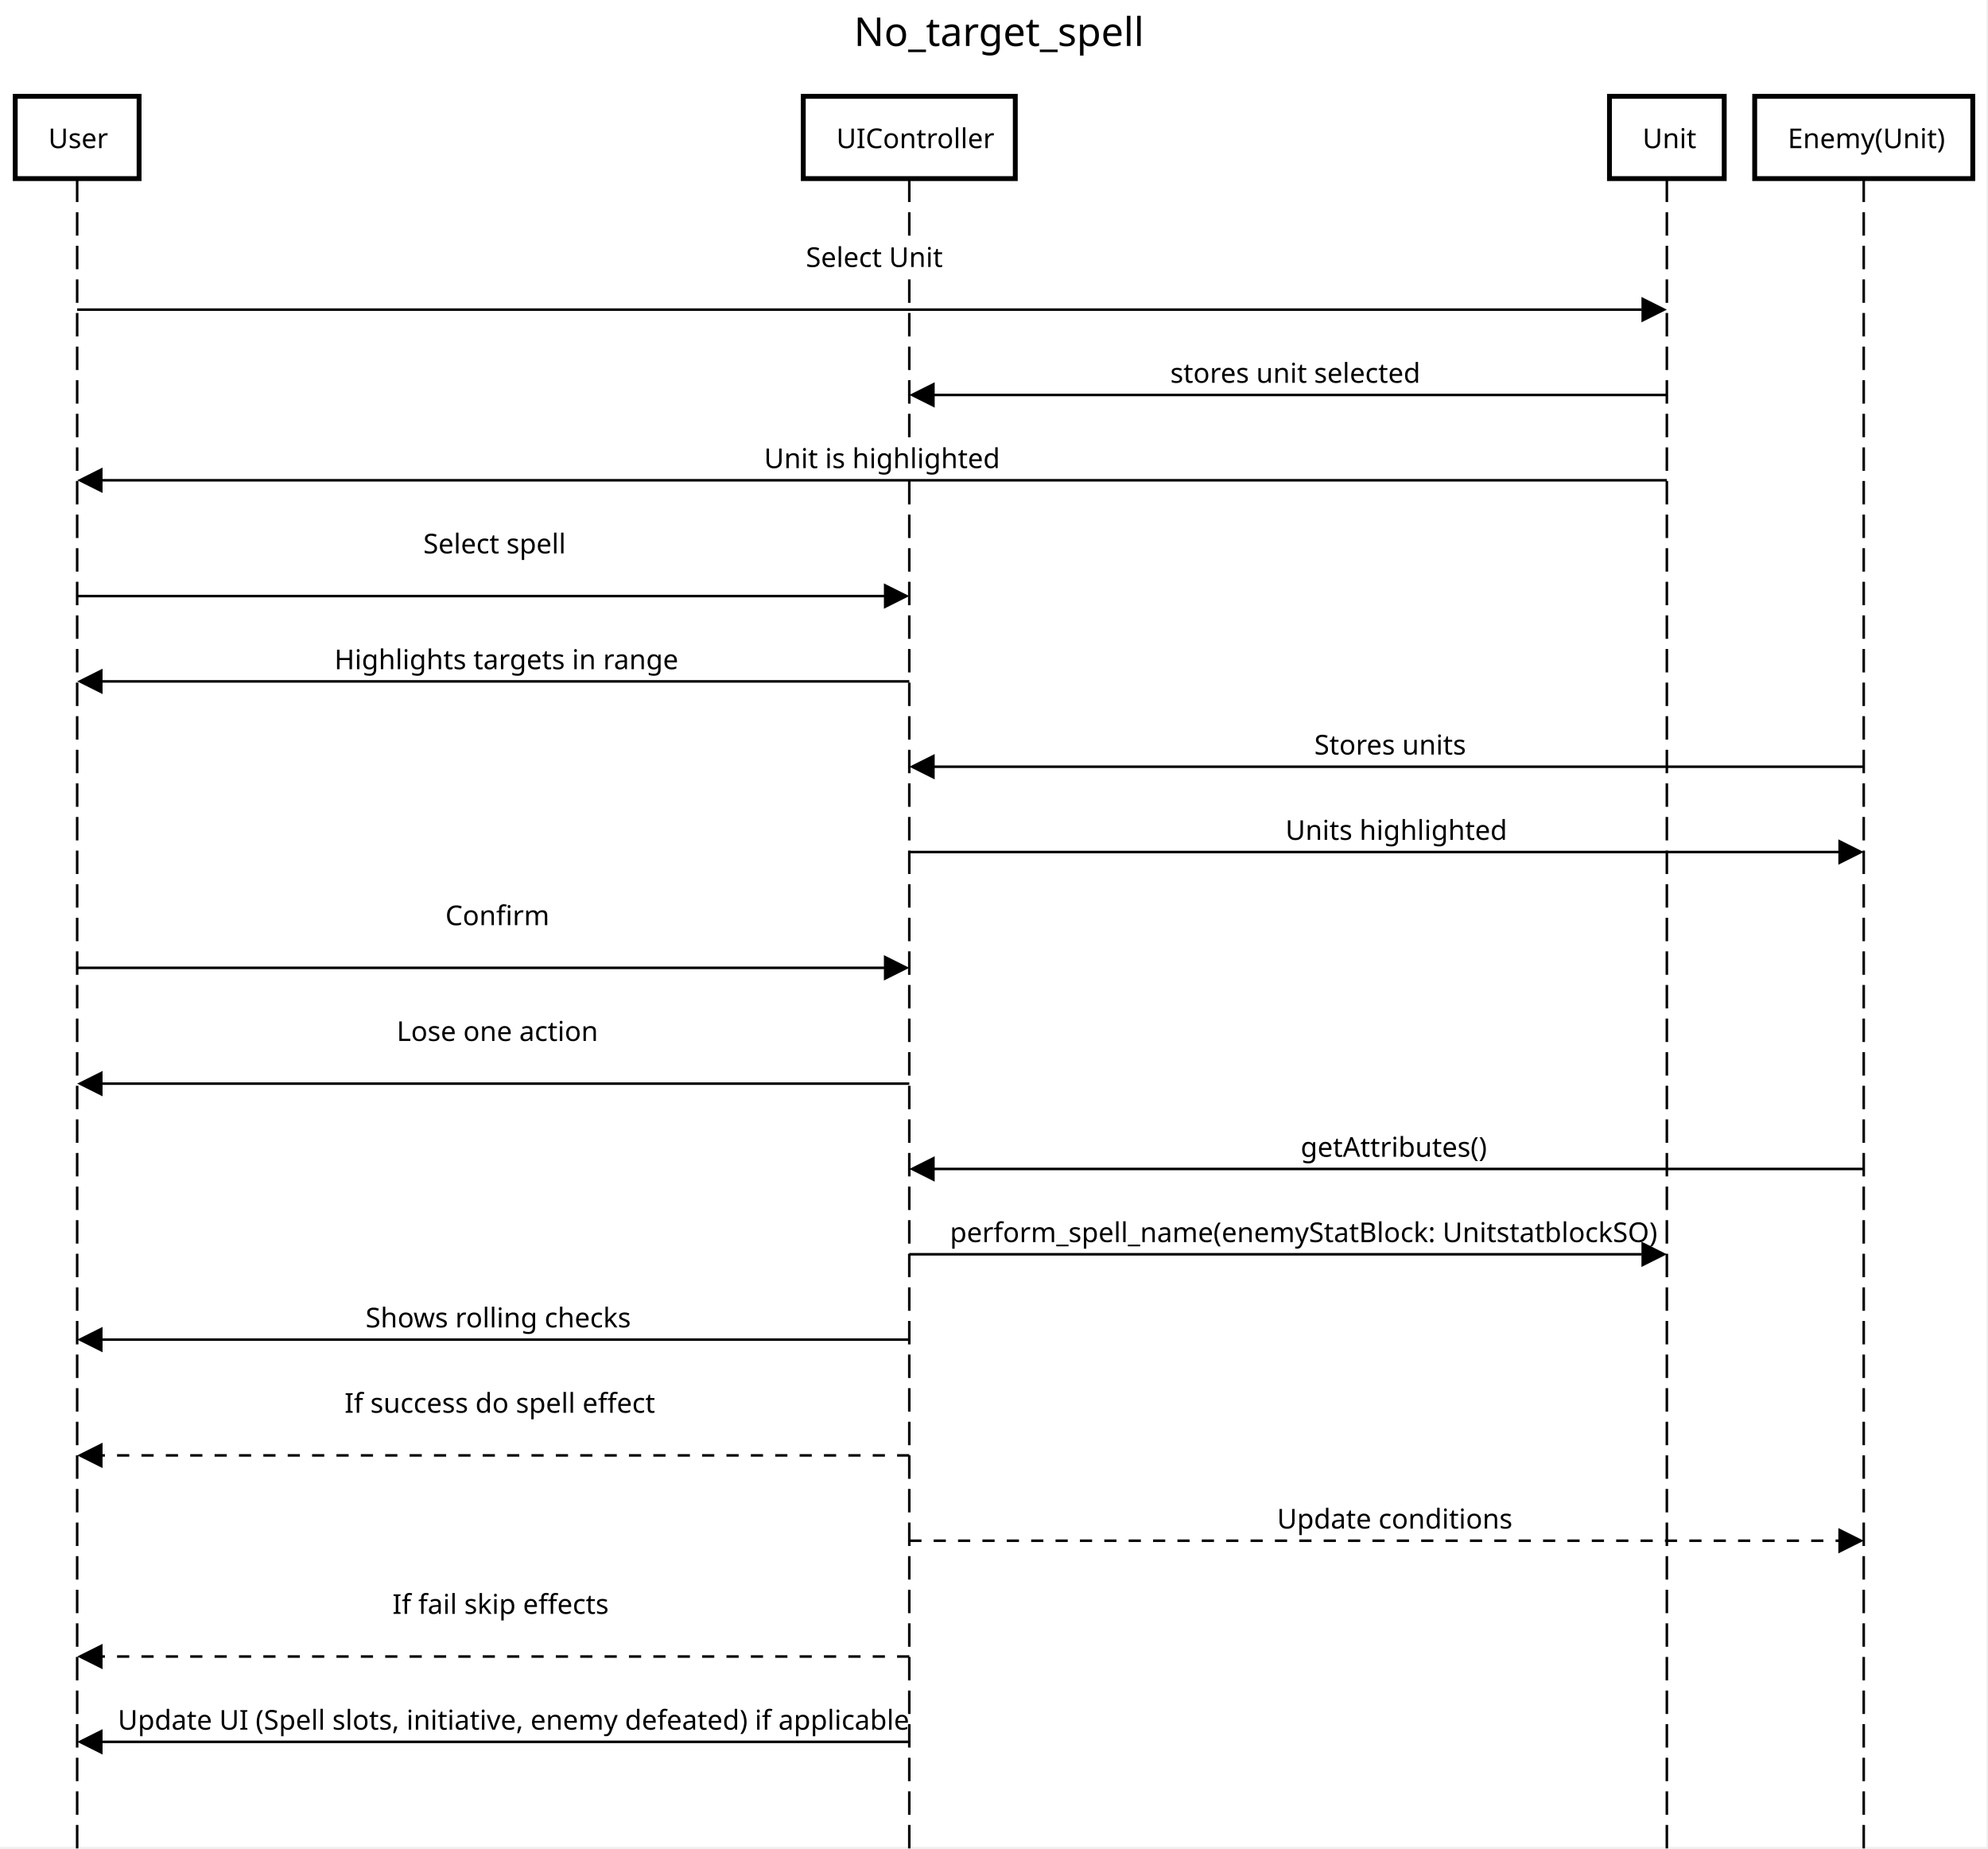
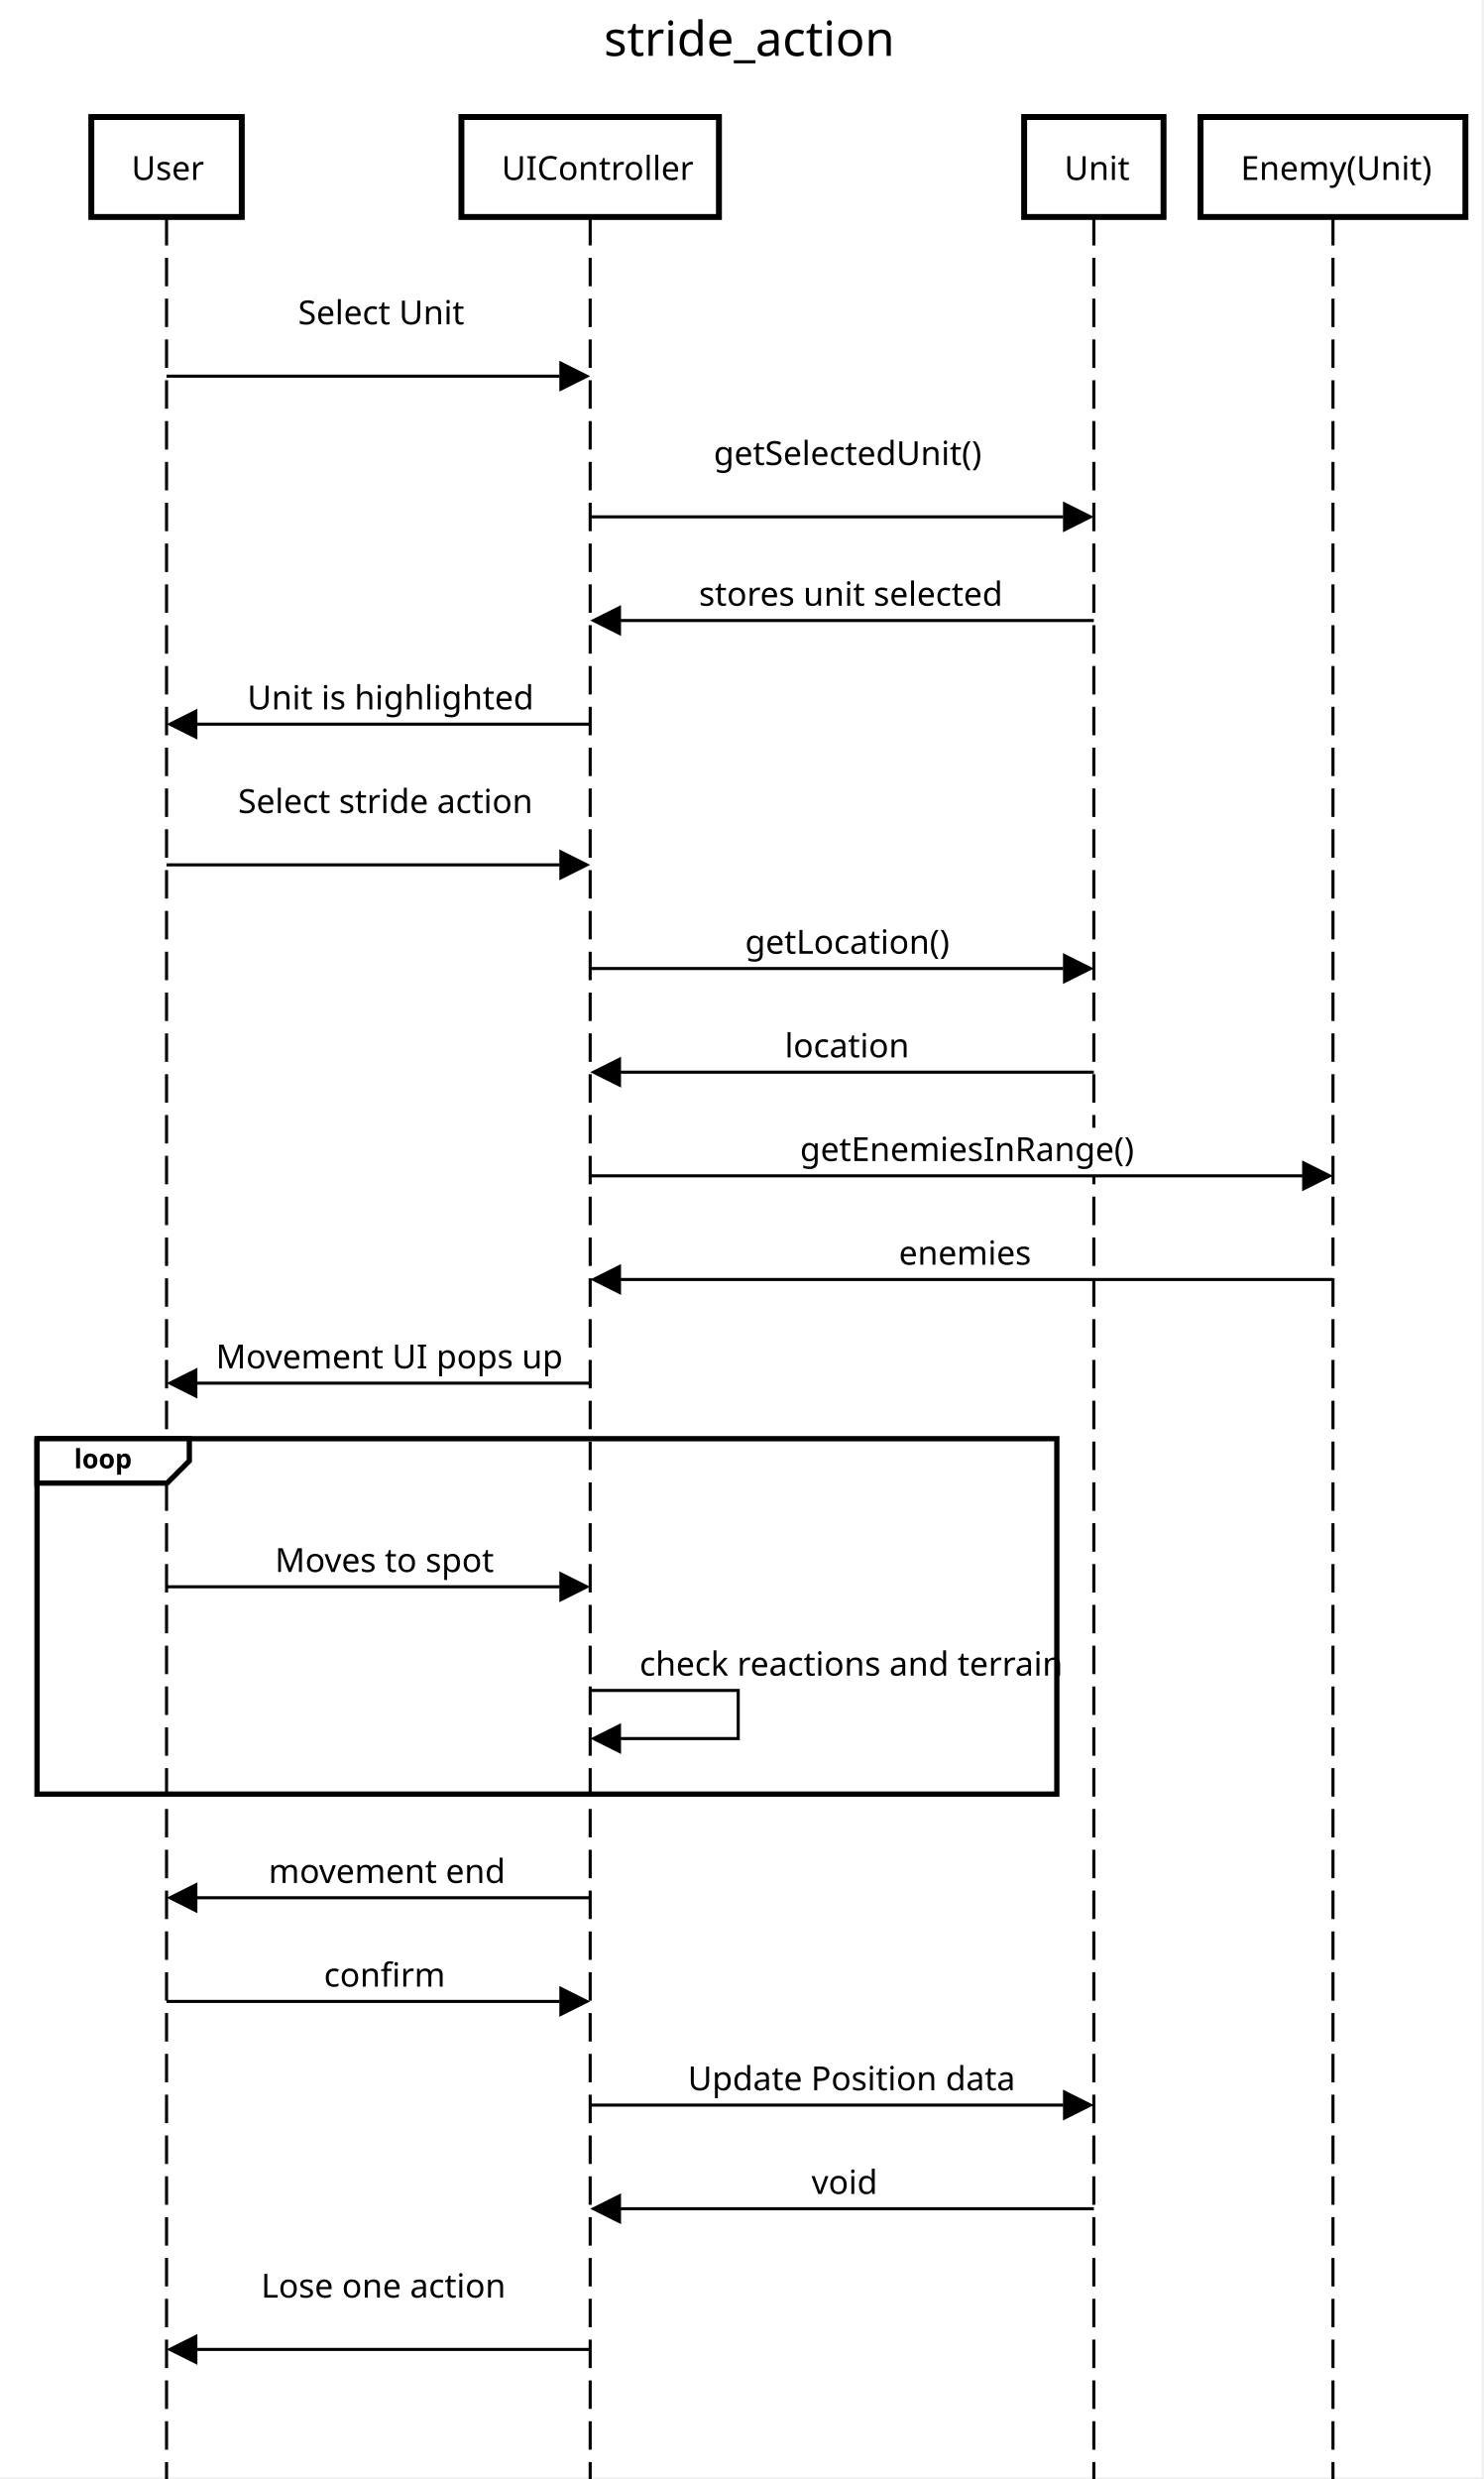
- <svg xmlns="http://www.w3.org/2000/svg" version="1.1" width="1065.783" height="990.908">
+ <svg xmlns="http://www.w3.org/2000/svg" version="1.1" width="654.948" height="1093.82">
  <defs />
  <g>
    <g />
    <g />
    <g />
    <g />
    <g />
    <g />
    <g />
    <g />
    <g />
    <g />
    <g />
    <g />
    <g />
    <g />
    <g />
    <g />
    <g />
    <g />
    <g />
    <g />
    <g />
    <g />
    <g />
    <g />
    <g />
    <g />
    <g />
    <g />
    <g />
    <g />
    <g />
    <g />
    <g />
    <g />
    <g />
    <g />
    <g />
    <g />
    <g />
    <g />
    <g />
    <g />
    <g />
    <g />
    <g />
    <g />
    <g />
    <g />
    <g />
    <g />
    <g />
    <g />
    <g />
    <g />
    <g />
    <g />
    <g />
    <g />
    <g />
    <g />
    <g />
    <g />
    <g />
    <g />
    <g />
    <g />
    <g />
    <g />
    <g />
    <g />
    <g />
    <g />
    <g />
    <g />
    <g />
    <g />
-     <g />
-     <g />
-     <g />
-     <g />
-     <g />
-     <g />
-     <g />
-     <g />
-     <g />
-     <g />
-     <g />
-     <g />
-     <g />
-     <g />
-     <g />
-     <g />
-     <g />
-     <g />
-     <g />
-     <g />
-     <g />
-     <g />
    <g>
-       <rect fill="white" stroke="none" x="0" y="0" width="1065" height="990" />
+       <rect fill="white" stroke="none" x="0" y="0" width="654" height="1093" />
    </g>
    <g />
    <g>
-       <path fill="none" stroke="black" paint-order="fill stroke markers" d=" M 41.367 95.739 L 41.367 990.908" stroke-miterlimit="10" stroke-width="1.361" stroke-dasharray="12.566,5.445" />
-       <path fill="none" stroke="black" paint-order="fill stroke markers" d=" M 487.476 95.739 L 487.476 990.908" stroke-miterlimit="10" stroke-width="1.361" stroke-dasharray="12.566,5.445" />
-       <path fill="none" stroke="black" paint-order="fill stroke markers" d=" M 893.613 95.739 L 893.613 990.908" stroke-miterlimit="10" stroke-width="1.361" stroke-dasharray="12.566,5.445" />
-       <path fill="none" stroke="black" paint-order="fill stroke markers" d=" M 999.161 95.739 L 999.161 990.908" stroke-miterlimit="10" stroke-width="1.361" stroke-dasharray="12.566,5.445" />
+       <path fill="none" stroke="black" paint-order="fill stroke markers" d=" M 73.508 95.739 L 73.508 1093.82" stroke-miterlimit="10" stroke-width="1.361" stroke-dasharray="12.566,5.445" />
+       <path fill="none" stroke="black" paint-order="fill stroke markers" d=" M 260.483 95.739 L 260.483 1093.82" stroke-miterlimit="10" stroke-width="1.361" stroke-dasharray="12.566,5.445" />
+       <path fill="none" stroke="black" paint-order="fill stroke markers" d=" M 482.779 95.739 L 482.779 1093.82" stroke-miterlimit="10" stroke-width="1.361" stroke-dasharray="12.566,5.445" />
+       <path fill="none" stroke="black" paint-order="fill stroke markers" d=" M 588.327 95.739 L 588.327 1093.82" stroke-miterlimit="10" stroke-width="1.361" stroke-dasharray="12.566,5.445" />
    </g>
    <g>
      <path fill="none" stroke="none" />
      <g>
-         <path fill="white" stroke="black" paint-order="fill stroke markers" d=" M 8.168 51.634 L 74.567 51.634 L 74.567 95.739 L 8.168 95.739 L 8.168 51.634 Z" stroke-miterlimit="10" stroke-width="2.614" stroke-dasharray="" />
-       </g>
-       <g>
-         <g />
-         <text fill="black" stroke="none" font-family="sans-serif" font-size="11pt" font-style="normal" font-weight="normal" text-decoration="normal" x="25.891" y="79.404" text-anchor="start" dominant-baseline="alphabetic" xml:space="preserve">User</text>
+         <path fill="white" stroke="black" paint-order="fill stroke markers" d=" M 40.309 51.634 L 106.708 51.634 L 106.708 95.739 L 40.309 95.739 L 40.309 51.634 Z" stroke-miterlimit="10" stroke-width="2.614" stroke-dasharray="" />
+       </g>
+       <g>
+         <g />
+         <text fill="black" stroke="none" font-family="sans-serif" font-size="11pt" font-style="normal" font-weight="normal" text-decoration="normal" x="58.032" y="79.404" text-anchor="start" dominant-baseline="alphabetic" xml:space="preserve">User</text>
      </g>
      <path fill="none" stroke="none" />
      <g>
-         <path fill="white" stroke="black" paint-order="fill stroke markers" d=" M 430.647 51.634 L 544.305 51.634 L 544.305 95.739 L 430.647 95.739 L 430.647 51.634 Z" stroke-miterlimit="10" stroke-width="2.614" stroke-dasharray="" />
-       </g>
-       <g>
-         <g />
-         <text fill="black" stroke="none" font-family="sans-serif" font-size="11pt" font-style="normal" font-weight="normal" text-decoration="normal" x="448.371" y="79.404" text-anchor="start" dominant-baseline="alphabetic" xml:space="preserve">UIController</text>
+         <path fill="white" stroke="black" paint-order="fill stroke markers" d=" M 203.654 51.634 L 317.312 51.634 L 317.312 95.739 L 203.654 95.739 L 203.654 51.634 Z" stroke-miterlimit="10" stroke-width="2.614" stroke-dasharray="" />
+       </g>
+       <g>
+         <g />
+         <text fill="black" stroke="none" font-family="sans-serif" font-size="11pt" font-style="normal" font-weight="normal" text-decoration="normal" x="221.378" y="79.404" text-anchor="start" dominant-baseline="alphabetic" xml:space="preserve">UIController</text>
      </g>
      <path fill="none" stroke="none" />
      <g>
-         <path fill="white" stroke="black" paint-order="fill stroke markers" d=" M 862.855 51.634 L 924.372 51.634 L 924.372 95.739 L 862.855 95.739 L 862.855 51.634 Z" stroke-miterlimit="10" stroke-width="2.614" stroke-dasharray="" />
-       </g>
-       <g>
-         <g />
-         <text fill="black" stroke="none" font-family="sans-serif" font-size="11pt" font-style="normal" font-weight="normal" text-decoration="normal" x="880.578" y="79.404" text-anchor="start" dominant-baseline="alphabetic" xml:space="preserve">Unit</text>
+         <path fill="white" stroke="black" paint-order="fill stroke markers" d=" M 452.02 51.634 L 513.538 51.634 L 513.538 95.739 L 452.02 95.739 L 452.02 51.634 Z" stroke-miterlimit="10" stroke-width="2.614" stroke-dasharray="" />
+       </g>
+       <g>
+         <g />
+         <text fill="black" stroke="none" font-family="sans-serif" font-size="11pt" font-style="normal" font-weight="normal" text-decoration="normal" x="469.744" y="79.404" text-anchor="start" dominant-baseline="alphabetic" xml:space="preserve">Unit</text>
      </g>
      <path fill="none" stroke="none" />
      <g>
-         <path fill="white" stroke="black" paint-order="fill stroke markers" d=" M 940.707 51.634 L 1057.615 51.634 L 1057.615 95.739 L 940.707 95.739 L 940.707 51.634 Z" stroke-miterlimit="10" stroke-width="2.614" stroke-dasharray="" />
-       </g>
-       <g>
-         <g />
-         <text fill="black" stroke="none" font-family="sans-serif" font-size="11pt" font-style="normal" font-weight="normal" text-decoration="normal" x="958.431" y="79.404" text-anchor="start" dominant-baseline="alphabetic" xml:space="preserve">Enemy(Unit)</text>
+         <path fill="white" stroke="black" paint-order="fill stroke markers" d=" M 529.873 51.634 L 646.781 51.634 L 646.781 95.739 L 529.873 95.739 L 529.873 51.634 Z" stroke-miterlimit="10" stroke-width="2.614" stroke-dasharray="" />
+       </g>
+       <g>
+         <g />
+         <text fill="black" stroke="none" font-family="sans-serif" font-size="11pt" font-style="normal" font-weight="normal" text-decoration="normal" x="547.597" y="79.404" text-anchor="start" dominant-baseline="alphabetic" xml:space="preserve">Enemy(Unit)</text>
      </g>
    </g>
    <g>
      <g>
-         <text fill="black" stroke="none" font-family="sans-serif" font-size="16pt" font-style="normal" font-weight="normal" text-decoration="normal" x="457.798" y="24.651" text-anchor="start" dominant-baseline="alphabetic" xml:space="preserve">No_target_spell</text>
-       </g>
-       <g>
-         <rect fill="white" stroke="none" x="429.596" y="128.41" width="75.788" height="21.236" />
-         <text fill="black" stroke="none" font-family="sans-serif" font-size="11pt" font-style="normal" font-weight="normal" text-decoration="normal" x="432.047" y="143.111" text-anchor="start" dominant-baseline="alphabetic" xml:space="preserve">Select Unit</text>
-       </g>
-       <g>
-         <path fill="none" stroke="black" paint-order="fill stroke markers" d=" M 41.367 165.981 L 880.164 165.981" stroke-miterlimit="10" stroke-width="1.361" />
-         <g transform="translate(893.6133,165.9805) translate(-893.6133,-165.9805)">
-           <path fill="black" stroke="none" paint-order="stroke fill markers" d=" M 880.001 159.174 L 893.613 165.981 L 880.001 172.787 Z" />
-         </g>
-       </g>
-       <g>
-         <rect fill="white" stroke="none" x="624.941" y="190.483" width="131.207" height="21.236" />
-         <text fill="black" stroke="none" font-family="sans-serif" font-size="11pt" font-style="normal" font-weight="normal" text-decoration="normal" x="627.392" y="205.185" text-anchor="start" dominant-baseline="alphabetic" xml:space="preserve">stores unit selected</text>
-       </g>
-       <g>
-         <path fill="none" stroke="black" paint-order="fill stroke markers" d=" M 893.613 211.719 L 500.925 211.719" stroke-miterlimit="10" stroke-width="1.361" />
-         <g transform="translate(487.476,211.7191) translate(-487.476,-211.7191)">
-           <path fill="black" stroke="none" paint-order="stroke fill markers" d=" M 501.089 204.913 L 487.476 211.719 L 501.089 218.525 Z" />
-         </g>
-       </g>
-       <g>
-         <rect fill="white" stroke="none" x="407.18" y="236.222" width="120.62" height="21.236" />
-         <text fill="black" stroke="none" font-family="sans-serif" font-size="11pt" font-style="normal" font-weight="normal" text-decoration="normal" x="409.631" y="250.924" text-anchor="start" dominant-baseline="alphabetic" xml:space="preserve">Unit is highlighted</text>
-       </g>
-       <g>
-         <path fill="none" stroke="black" paint-order="fill stroke markers" d=" M 893.613 257.458 L 54.817 257.458" stroke-miterlimit="10" stroke-width="1.361" />
-         <g transform="translate(41.36731,257.4577) translate(-41.36731,-257.4577)">
-           <path fill="black" stroke="none" paint-order="stroke fill markers" d=" M 54.98 250.651 L 41.367 257.458 L 54.98 264.264 Z" />
-         </g>
-       </g>
-       <g>
-         <rect fill="white" stroke="none" x="224.488" y="281.96" width="79.868" height="21.236" />
-         <text fill="black" stroke="none" font-family="sans-serif" font-size="11pt" font-style="normal" font-weight="normal" text-decoration="normal" x="226.938" y="296.662" text-anchor="start" dominant-baseline="alphabetic" xml:space="preserve">Select spell</text>
-       </g>
-       <g>
-         <path fill="none" stroke="black" paint-order="fill stroke markers" d=" M 41.367 319.531 L 474.027 319.531" stroke-miterlimit="10" stroke-width="1.361" />
-         <g transform="translate(487.476,319.5314) translate(-487.476,-319.5314)">
-           <path fill="black" stroke="none" paint-order="stroke fill markers" d=" M 473.863 312.725 L 487.476 319.531 L 473.863 326.338 Z" />
-         </g>
-       </g>
-       <g>
-         <rect fill="white" stroke="none" x="176.814" y="344.034" width="175.215" height="21.236" />
-         <text fill="black" stroke="none" font-family="sans-serif" font-size="11pt" font-style="normal" font-weight="normal" text-decoration="normal" x="179.264" y="358.736" text-anchor="start" dominant-baseline="alphabetic" xml:space="preserve">Highlights targets in range</text>
-       </g>
-       <g>
-         <path fill="none" stroke="black" paint-order="fill stroke markers" d=" M 487.476 365.27 L 54.817 365.27" stroke-miterlimit="10" stroke-width="1.361" />
-         <g transform="translate(41.36731,365.27) translate(-41.36731,-365.27)">
-           <path fill="black" stroke="none" paint-order="stroke fill markers" d=" M 54.98 358.464 L 41.367 365.27 L 54.98 372.076 Z" />
-         </g>
-       </g>
-       <g>
-         <rect fill="white" stroke="none" x="702.164" y="389.773" width="82.309" height="21.236" />
-         <text fill="black" stroke="none" font-family="sans-serif" font-size="11pt" font-style="normal" font-weight="normal" text-decoration="normal" x="704.614" y="404.474" text-anchor="start" dominant-baseline="alphabetic" xml:space="preserve">Stores units</text>
-       </g>
-       <g>
-         <path fill="none" stroke="black" paint-order="fill stroke markers" d=" M 999.161 411.009 L 500.925 411.009" stroke-miterlimit="10" stroke-width="1.361" />
-         <g transform="translate(487.476,411.0086) translate(-487.476,-411.0086)">
-           <path fill="black" stroke="none" paint-order="stroke fill markers" d=" M 501.089 404.202 L 487.476 411.009 L 501.089 417.815 Z" />
-         </g>
-       </g>
-       <g>
-         <rect fill="white" stroke="none" x="686.674" y="435.511" width="113.29" height="21.236" />
-         <text fill="black" stroke="none" font-family="sans-serif" font-size="11pt" font-style="normal" font-weight="normal" text-decoration="normal" x="689.124" y="450.213" text-anchor="start" dominant-baseline="alphabetic" xml:space="preserve">Units highlighted</text>
-       </g>
-       <g>
-         <path fill="none" stroke="black" paint-order="fill stroke markers" d=" M 487.476 456.747 L 985.712 456.747" stroke-miterlimit="10" stroke-width="1.361" />
-         <g transform="translate(999.1611,456.7471) translate(-999.1611,-456.7471)">
-           <path fill="black" stroke="none" paint-order="stroke fill markers" d=" M 985.548 449.941 L 999.161 456.747 L 985.548 463.553 Z" />
-         </g>
-       </g>
-       <g>
-         <rect fill="white" stroke="none" x="236.313" y="481.25" width="56.218" height="21.236" />
-         <text fill="black" stroke="none" font-family="sans-serif" font-size="11pt" font-style="normal" font-weight="normal" text-decoration="normal" x="238.763" y="495.952" text-anchor="start" dominant-baseline="alphabetic" xml:space="preserve">Confirm</text>
-       </g>
-       <g>
-         <path fill="none" stroke="black" paint-order="fill stroke markers" d=" M 41.367 518.821 L 474.027 518.821" stroke-miterlimit="10" stroke-width="1.361" />
-         <g transform="translate(487.476,518.8209) translate(-487.476,-518.8209)">
-           <path fill="black" stroke="none" paint-order="stroke fill markers" d=" M 473.863 512.015 L 487.476 518.821 L 473.863 525.627 Z" />
-         </g>
-       </g>
-       <g>
-         <rect fill="white" stroke="none" x="210.214" y="543.324" width="108.415" height="21.236" />
-         <text fill="black" stroke="none" font-family="sans-serif" font-size="11pt" font-style="normal" font-weight="normal" text-decoration="normal" x="212.664" y="558.025" text-anchor="start" dominant-baseline="alphabetic" xml:space="preserve">Lose one action</text>
-       </g>
-       <g>
-         <path fill="none" stroke="black" paint-order="fill stroke markers" d=" M 487.476 580.895 L 54.817 580.895" stroke-miterlimit="10" stroke-width="1.361" />
-         <g transform="translate(41.36731,580.8947) translate(-41.36731,-580.8947)">
-           <path fill="black" stroke="none" paint-order="stroke fill markers" d=" M 54.98 574.088 L 41.367 580.895 L 54.98 587.701 Z" />
-         </g>
-       </g>
-       <g>
-         <rect fill="white" stroke="none" x="694.834" y="605.397" width="96.969" height="21.236" />
-         <text fill="black" stroke="none" font-family="sans-serif" font-size="11pt" font-style="normal" font-weight="normal" text-decoration="normal" x="697.284" y="620.099" text-anchor="start" dominant-baseline="alphabetic" xml:space="preserve">getAttributes()</text>
-       </g>
-       <g>
-         <path fill="none" stroke="black" paint-order="fill stroke markers" d=" M 999.161 626.633 L 500.925 626.633" stroke-miterlimit="10" stroke-width="1.361" />
-         <g transform="translate(487.476,626.6332) translate(-487.476,-626.6332)">
-           <path fill="black" stroke="none" paint-order="stroke fill markers" d=" M 501.089 619.827 L 487.476 626.633 L 501.089 633.44 Z" />
-         </g>
-       </g>
-       <g>
-         <rect fill="white" stroke="none" x="506.806" y="651.136" width="367.477" height="21.236" />
-         <text fill="black" stroke="none" font-family="sans-serif" font-size="11pt" font-style="normal" font-weight="normal" text-decoration="normal" x="509.256" y="665.838" text-anchor="start" dominant-baseline="alphabetic" xml:space="preserve">perform_spell_name(enemyStatBlock: UnitstatblockSO)</text>
-       </g>
-       <g>
-         <path fill="none" stroke="black" paint-order="fill stroke markers" d=" M 487.476 672.372 L 880.164 672.372" stroke-miterlimit="10" stroke-width="1.361" />
-         <g transform="translate(893.6133,672.3718) translate(-893.6133,-672.3718)">
-           <path fill="black" stroke="none" paint-order="stroke fill markers" d=" M 880.001 665.565 L 893.613 672.372 L 880.001 679.178 Z" />
-         </g>
-       </g>
-       <g>
-         <rect fill="white" stroke="none" x="193.528" y="696.875" width="141.787" height="21.236" />
-         <text fill="black" stroke="none" font-family="sans-serif" font-size="11pt" font-style="normal" font-weight="normal" text-decoration="normal" x="195.979" y="711.576" text-anchor="start" dominant-baseline="alphabetic" xml:space="preserve">Shows rolling checks</text>
-       </g>
-       <g>
-         <path fill="none" stroke="black" paint-order="fill stroke markers" d=" M 487.476 718.11 L 54.817 718.11" stroke-miterlimit="10" stroke-width="1.361" />
-         <g transform="translate(41.36731,718.1104) translate(-41.36731,-718.1104)">
-           <path fill="black" stroke="none" paint-order="stroke fill markers" d=" M 54.98 711.304 L 41.367 718.11 L 54.98 724.917 Z" />
-         </g>
-       </g>
-       <g>
-         <rect fill="white" stroke="none" x="182.251" y="742.613" width="164.342" height="21.236" />
-         <text fill="black" stroke="none" font-family="sans-serif" font-size="11pt" font-style="normal" font-weight="normal" text-decoration="normal" x="184.701" y="757.315" text-anchor="start" dominant-baseline="alphabetic" xml:space="preserve">If success do spell effect</text>
-       </g>
-       <g>
-         <path fill="none" stroke="black" paint-order="fill stroke markers" d=" M 487.476 780.184 L 54.817 780.184" stroke-miterlimit="10" stroke-width="1.361" stroke-dasharray="6.534" />
-         <g transform="translate(41.36731,780.1842) translate(-41.36731,-780.1842)">
-           <path fill="black" stroke="none" paint-order="stroke fill markers" d=" M 54.98 773.378 L 41.367 780.184 L 54.98 786.99 Z" />
-         </g>
-       </g>
-       <g>
-         <rect fill="white" stroke="none" x="682.189" y="804.687" width="122.259" height="21.236" />
-         <text fill="black" stroke="none" font-family="sans-serif" font-size="11pt" font-style="normal" font-weight="normal" text-decoration="normal" x="684.639" y="819.389" text-anchor="start" dominant-baseline="alphabetic" xml:space="preserve">Update conditions</text>
-       </g>
-       <g>
-         <path fill="none" stroke="black" paint-order="fill stroke markers" d=" M 487.476 825.923 L 985.712 825.923" stroke-miterlimit="10" stroke-width="1.361" stroke-dasharray="6.534" />
-         <g transform="translate(999.1611,825.9227) translate(-999.1611,-825.9227)">
-           <path fill="black" stroke="none" paint-order="stroke fill markers" d=" M 985.548 819.116 L 999.161 825.923 L 985.548 832.729 Z" />
-         </g>
-       </g>
-       <g>
-         <rect fill="white" stroke="none" x="207.923" y="850.426" width="112.996" height="21.236" />
-         <text fill="black" stroke="none" font-family="sans-serif" font-size="11pt" font-style="normal" font-weight="normal" text-decoration="normal" x="210.374" y="865.127" text-anchor="start" dominant-baseline="alphabetic" xml:space="preserve">If fail skip effects</text>
-       </g>
-       <g>
-         <path fill="none" stroke="black" paint-order="fill stroke markers" d=" M 487.476 887.997 L 54.817 887.997" stroke-miterlimit="10" stroke-width="1.361" stroke-dasharray="6.534" />
-         <g transform="translate(41.36731,887.9965) translate(-41.36731,-887.9965)">
-           <path fill="black" stroke="none" paint-order="stroke fill markers" d=" M 54.98 881.19 L 41.367 887.997 L 54.98 894.803 Z" />
-         </g>
-       </g>
-       <g>
-         <rect fill="white" stroke="none" x="60.697" y="912.499" width="407.449" height="21.236" />
-         <text fill="black" stroke="none" font-family="sans-serif" font-size="11pt" font-style="normal" font-weight="normal" text-decoration="normal" x="63.148" y="927.201" text-anchor="start" dominant-baseline="alphabetic" xml:space="preserve">Update UI (Spell slots, initiative, enemy defeated) if applicable</text>
-       </g>
-       <g>
-         <path fill="none" stroke="black" paint-order="fill stroke markers" d=" M 487.476 933.735 L 54.817 933.735" stroke-miterlimit="10" stroke-width="1.361" />
-         <g transform="translate(41.36731,933.7351) translate(-41.36731,-933.7351)">
-           <path fill="black" stroke="none" paint-order="stroke fill markers" d=" M 54.98 926.929 L 41.367 933.735 L 54.98 940.541 Z" />
-         </g>
+         <text fill="black" stroke="none" font-family="sans-serif" font-size="16pt" font-style="normal" font-weight="normal" text-decoration="normal" x="266.53" y="24.651" text-anchor="start" dominant-baseline="alphabetic" xml:space="preserve">stride_action</text>
+       </g>
+       <g>
+         <rect fill="white" stroke="none" x="129.102" y="128.41" width="75.788" height="21.236" />
+         <text fill="black" stroke="none" font-family="sans-serif" font-size="11pt" font-style="normal" font-weight="normal" text-decoration="normal" x="131.552" y="143.111" text-anchor="start" dominant-baseline="alphabetic" xml:space="preserve">Select Unit</text>
+       </g>
+       <g>
+         <path fill="none" stroke="black" paint-order="fill stroke markers" d=" M 73.508 165.981 L 247.034 165.981" stroke-miterlimit="10" stroke-width="1.361" />
+         <g transform="translate(260.4834,165.9805) translate(-260.4834,-165.9805)">
+           <path fill="black" stroke="none" paint-order="stroke fill markers" d=" M 246.871 159.174 L 260.483 165.981 L 246.871 172.787 Z" />
+         </g>
+       </g>
+       <g>
+         <rect fill="white" stroke="none" x="312.549" y="190.483" width="118.165" height="21.236" />
+         <text fill="black" stroke="none" font-family="sans-serif" font-size="11pt" font-style="normal" font-weight="normal" text-decoration="normal" x="314.999" y="205.185" text-anchor="start" dominant-baseline="alphabetic" xml:space="preserve">getSelectedUnit()</text>
+       </g>
+       <g>
+         <path fill="none" stroke="black" paint-order="fill stroke markers" d=" M 260.483 228.054 L 469.33 228.054" stroke-miterlimit="10" stroke-width="1.361" />
+         <g transform="translate(482.7792,228.0543) translate(-482.7792,-228.0543)">
+           <path fill="black" stroke="none" paint-order="stroke fill markers" d=" M 469.167 221.248 L 482.779 228.054 L 469.167 234.861 Z" />
+         </g>
+       </g>
+       <g>
+         <rect fill="white" stroke="none" x="306.028" y="252.557" width="131.207" height="21.236" />
+         <text fill="black" stroke="none" font-family="sans-serif" font-size="11pt" font-style="normal" font-weight="normal" text-decoration="normal" x="308.478" y="267.259" text-anchor="start" dominant-baseline="alphabetic" xml:space="preserve">stores unit selected</text>
+       </g>
+       <g>
+         <path fill="none" stroke="black" paint-order="fill stroke markers" d=" M 482.779 273.793 L 273.933 273.793" stroke-miterlimit="10" stroke-width="1.361" />
+         <g transform="translate(260.4834,273.7929) translate(-260.4834,-273.7929)">
+           <path fill="black" stroke="none" paint-order="stroke fill markers" d=" M 274.096 266.987 L 260.483 273.793 L 274.096 280.599 Z" />
+         </g>
+       </g>
+       <g>
+         <rect fill="white" stroke="none" x="106.686" y="298.296" width="120.62" height="21.236" />
+         <text fill="black" stroke="none" font-family="sans-serif" font-size="11pt" font-style="normal" font-weight="normal" text-decoration="normal" x="109.136" y="312.997" text-anchor="start" dominant-baseline="alphabetic" xml:space="preserve">Unit is highlighted</text>
+       </g>
+       <g>
+         <path fill="none" stroke="black" paint-order="fill stroke markers" d=" M 260.483 319.531 L 86.958 319.531" stroke-miterlimit="10" stroke-width="1.361" />
+         <g transform="translate(73.50841,319.5314) translate(-73.50841,-319.5314)">
+           <path fill="black" stroke="none" paint-order="stroke fill markers" d=" M 87.121 312.725 L 73.508 319.531 L 87.121 326.338 Z" />
+         </g>
+       </g>
+       <g>
+         <rect fill="white" stroke="none" x="102.617" y="344.034" width="128.759" height="21.236" />
+         <text fill="black" stroke="none" font-family="sans-serif" font-size="11pt" font-style="normal" font-weight="normal" text-decoration="normal" x="105.067" y="358.736" text-anchor="start" dominant-baseline="alphabetic" xml:space="preserve">Select stride action</text>
+       </g>
+       <g>
+         <path fill="none" stroke="black" paint-order="fill stroke markers" d=" M 73.508 381.605 L 247.034 381.605" stroke-miterlimit="10" stroke-width="1.361" />
+         <g transform="translate(260.4834,381.6052) translate(-260.4834,-381.6052)">
+           <path fill="black" stroke="none" paint-order="stroke fill markers" d=" M 246.871 374.799 L 260.483 381.605 L 246.871 388.412 Z" />
+         </g>
+       </g>
+       <g>
+         <rect fill="white" stroke="none" x="326.397" y="406.108" width="90.47" height="21.236" />
+         <text fill="black" stroke="none" font-family="sans-serif" font-size="11pt" font-style="normal" font-weight="normal" text-decoration="normal" x="328.847" y="420.81" text-anchor="start" dominant-baseline="alphabetic" xml:space="preserve">getLocation()</text>
+       </g>
+       <g>
+         <path fill="none" stroke="black" paint-order="fill stroke markers" d=" M 260.483 427.344 L 469.33 427.344" stroke-miterlimit="10" stroke-width="1.361" />
+         <g transform="translate(482.7792,427.3438) translate(-482.7792,-427.3438)">
+           <path fill="black" stroke="none" paint-order="stroke fill markers" d=" M 469.167 420.537 L 482.779 427.344 L 469.167 434.15 Z" />
+         </g>
+       </g>
+       <g>
+         <rect fill="white" stroke="none" x="343.916" y="451.847" width="55.43" height="21.236" />
+         <text fill="black" stroke="none" font-family="sans-serif" font-size="11pt" font-style="normal" font-weight="normal" text-decoration="normal" x="346.366" y="466.548" text-anchor="start" dominant-baseline="alphabetic" xml:space="preserve">location</text>
+       </g>
+       <g>
+         <path fill="none" stroke="black" paint-order="fill stroke markers" d=" M 482.779 473.082 L 273.933 473.082" stroke-miterlimit="10" stroke-width="1.361" />
+         <g transform="translate(260.4834,473.0823) translate(-260.4834,-473.0823)">
+           <path fill="black" stroke="none" paint-order="stroke fill markers" d=" M 274.096 466.276 L 260.483 473.082 L 274.096 479.889 Z" />
+         </g>
+       </g>
+       <g>
+         <rect fill="white" stroke="none" x="350.652" y="497.585" width="147.506" height="21.236" />
+         <text fill="black" stroke="none" font-family="sans-serif" font-size="11pt" font-style="normal" font-weight="normal" text-decoration="normal" x="353.102" y="512.287" text-anchor="start" dominant-baseline="alphabetic" xml:space="preserve">getEnemiesInRange()</text>
+       </g>
+       <g>
+         <path fill="none" stroke="black" paint-order="fill stroke markers" d=" M 260.483 518.821 L 574.878 518.821" stroke-miterlimit="10" stroke-width="1.361" />
+         <g transform="translate(588.327,518.8209) translate(-588.327,-518.8209)">
+           <path fill="black" stroke="none" paint-order="stroke fill markers" d=" M 574.714 512.015 L 588.327 518.821 L 574.714 525.627 Z" />
+         </g>
+       </g>
+       <g>
+         <rect fill="white" stroke="none" x="394.249" y="543.324" width="60.312" height="21.236" />
+         <text fill="black" stroke="none" font-family="sans-serif" font-size="11pt" font-style="normal" font-weight="normal" text-decoration="normal" x="396.699" y="558.025" text-anchor="start" dominant-baseline="alphabetic" xml:space="preserve">enemies</text>
+       </g>
+       <g>
+         <path fill="none" stroke="black" paint-order="fill stroke markers" d=" M 588.327 564.559 L 273.933 564.559" stroke-miterlimit="10" stroke-width="1.361" />
+         <g transform="translate(260.4834,564.5595) translate(-260.4834,-564.5595)">
+           <path fill="black" stroke="none" paint-order="stroke fill markers" d=" M 274.096 557.753 L 260.483 564.559 L 274.096 571.366 Z" />
+         </g>
+       </g>
+       <g>
+         <rect fill="white" stroke="none" x="92.838" y="589.062" width="148.315" height="21.236" />
+         <text fill="black" stroke="none" font-family="sans-serif" font-size="11pt" font-style="normal" font-weight="normal" text-decoration="normal" x="95.289" y="603.764" text-anchor="start" dominant-baseline="alphabetic" xml:space="preserve">Movement UI pops up</text>
+       </g>
+       <g>
+         <path fill="none" stroke="black" paint-order="fill stroke markers" d=" M 260.483 610.298 L 86.958 610.298" stroke-miterlimit="10" stroke-width="1.361" />
+         <g transform="translate(73.50841,610.298) translate(-73.50841,-610.298)">
+           <path fill="black" stroke="none" paint-order="stroke fill markers" d=" M 87.121 603.492 L 73.508 610.298 L 87.121 617.104 Z" />
+         </g>
+       </g>
+       <g>
+         <rect fill="white" stroke="none" x="118.916" y="678.906" width="96.16" height="21.236" />
+         <text fill="black" stroke="none" font-family="sans-serif" font-size="11pt" font-style="normal" font-weight="normal" text-decoration="normal" x="121.366" y="693.608" text-anchor="start" dominant-baseline="alphabetic" xml:space="preserve">Moves to spot</text>
+       </g>
+       <g>
+         <path fill="none" stroke="black" paint-order="fill stroke markers" d=" M 73.508 700.142 L 247.034 700.142" stroke-miterlimit="10" stroke-width="1.361" />
+         <g transform="translate(260.4834,700.1417) translate(-260.4834,-700.1417)">
+           <path fill="black" stroke="none" paint-order="stroke fill markers" d=" M 246.871 693.335 L 260.483 700.142 L 246.871 706.948 Z" />
+         </g>
+       </g>
+       <g>
+         <rect fill="white" stroke="none" x="279.813" y="724.644" width="180.913" height="21.236" />
+         <text fill="black" stroke="none" font-family="sans-serif" font-size="11pt" font-style="normal" font-weight="normal" text-decoration="normal" x="282.264" y="739.346" text-anchor="start" dominant-baseline="alphabetic" xml:space="preserve">check reactions and terrain</text>
+       </g>
+       <g>
+         <path fill="none" stroke="black" paint-order="fill stroke markers" d=" M 260.483 745.88 L 325.824 745.88 L 325.824 767.116 L 273.933 767.116" stroke-miterlimit="10" stroke-width="1.361" />
+         <g transform="translate(260.4834,767.116) translate(-260.4834,-767.116)">
+           <path fill="black" stroke="none" paint-order="stroke fill markers" d=" M 274.096 760.31 L 260.483 767.116 L 274.096 773.922 Z" />
+         </g>
+       </g>
+       <g>
+         <rect fill="white" stroke="none" x="116.06" y="816.122" width="101.873" height="21.236" />
+         <text fill="black" stroke="none" font-family="sans-serif" font-size="11pt" font-style="normal" font-weight="normal" text-decoration="normal" x="118.51" y="830.823" text-anchor="start" dominant-baseline="alphabetic" xml:space="preserve">movement end</text>
+       </g>
+       <g>
+         <path fill="none" stroke="black" paint-order="fill stroke markers" d=" M 260.483 837.357 L 86.958 837.357" stroke-miterlimit="10" stroke-width="1.361" />
+         <g transform="translate(73.50841,837.3574) translate(-73.50841,-837.3574)">
+           <path fill="black" stroke="none" paint-order="stroke fill markers" d=" M 87.121 830.551 L 73.508 837.357 L 87.121 844.164 Z" />
+         </g>
+       </g>
+       <g>
+         <rect fill="white" stroke="none" x="140.516" y="861.86" width="52.961" height="21.236" />
+         <text fill="black" stroke="none" font-family="sans-serif" font-size="11pt" font-style="normal" font-weight="normal" text-decoration="normal" x="142.966" y="876.562" text-anchor="start" dominant-baseline="alphabetic" xml:space="preserve">confirm</text>
+       </g>
+       <g>
+         <path fill="none" stroke="black" paint-order="fill stroke markers" d=" M 73.508 883.096 L 247.034 883.096" stroke-miterlimit="10" stroke-width="1.361" />
+         <g transform="translate(260.4834,883.0959) translate(-260.4834,-883.0959)">
+           <path fill="black" stroke="none" paint-order="stroke fill markers" d=" M 246.871 876.29 L 260.483 883.096 L 246.871 889.902 Z" />
+         </g>
+       </g>
+       <g>
+         <rect fill="white" stroke="none" x="301.128" y="907.599" width="141.006" height="21.236" />
+         <text fill="black" stroke="none" font-family="sans-serif" font-size="11pt" font-style="normal" font-weight="normal" text-decoration="normal" x="303.578" y="922.3" text-anchor="start" dominant-baseline="alphabetic" xml:space="preserve">Update Position data</text>
+       </g>
+       <g>
+         <path fill="none" stroke="black" paint-order="fill stroke markers" d=" M 260.483 928.835 L 469.33 928.835" stroke-miterlimit="10" stroke-width="1.361" />
+         <g transform="translate(482.7792,928.8345) translate(-482.7792,-928.8345)">
+           <path fill="black" stroke="none" paint-order="stroke fill markers" d=" M 469.167 922.028 L 482.779 928.835 L 469.167 935.641 Z" />
+         </g>
+       </g>
+       <g>
+         <rect fill="white" stroke="none" x="355.734" y="953.337" width="31.794" height="21.236" />
+         <text fill="black" stroke="none" font-family="sans-serif" font-size="11pt" font-style="normal" font-weight="normal" text-decoration="normal" x="358.185" y="968.039" text-anchor="start" dominant-baseline="alphabetic" xml:space="preserve">void</text>
+       </g>
+       <g>
+         <path fill="none" stroke="black" paint-order="fill stroke markers" d=" M 482.779 974.573 L 273.933 974.573" stroke-miterlimit="10" stroke-width="1.361" />
+         <g transform="translate(260.4834,974.5731) translate(-260.4834,-974.5731)">
+           <path fill="black" stroke="none" paint-order="stroke fill markers" d=" M 274.096 967.767 L 260.483 974.573 L 274.096 981.379 Z" />
+         </g>
+       </g>
+       <g>
+         <rect fill="white" stroke="none" x="112.788" y="999.076" width="108.415" height="21.236" />
+         <text fill="black" stroke="none" font-family="sans-serif" font-size="11pt" font-style="normal" font-weight="normal" text-decoration="normal" x="115.239" y="1013.778" text-anchor="start" dominant-baseline="alphabetic" xml:space="preserve">Lose one action</text>
+       </g>
+       <g>
+         <path fill="none" stroke="black" paint-order="fill stroke markers" d=" M 260.483 1036.647 L 86.958 1036.647" stroke-miterlimit="10" stroke-width="1.361" />
+         <g transform="translate(73.50841,1036.647) translate(-73.50841,-1036.647)">
+           <path fill="black" stroke="none" paint-order="stroke fill markers" d=" M 87.121 1029.841 L 73.508 1036.647 L 87.121 1043.453 Z" />
+         </g>
+       </g>
+       <g>
+         <g />
+         <path fill="none" stroke="black" paint-order="fill stroke markers" d=" M 16.335 634.801 L 466.444 634.801 L 466.444 791.619 L 16.335 791.619 L 16.335 634.801 Z" stroke-miterlimit="10" stroke-width="2.334" stroke-dasharray="" />
+         <path fill="white" stroke="black" paint-order="fill stroke markers" d=" M 16.335 634.801 L 16.335 654.403 L 73.76 654.403 L 83.561 644.602 L 83.561 634.801 L 16.335 634.801" stroke-miterlimit="10" stroke-width="2.334" />
+         <text fill="black" stroke="none" font-family="sans-serif" font-size="8.8pt" font-style="normal" font-weight="bold" text-decoration="normal" x="32.67" y="647.869" text-anchor="start" dominant-baseline="alphabetic" xml:space="preserve">loop</text>
      </g>
    </g>
    <g />
    <g />
    <g />
    <g />
  </g>
</svg>
